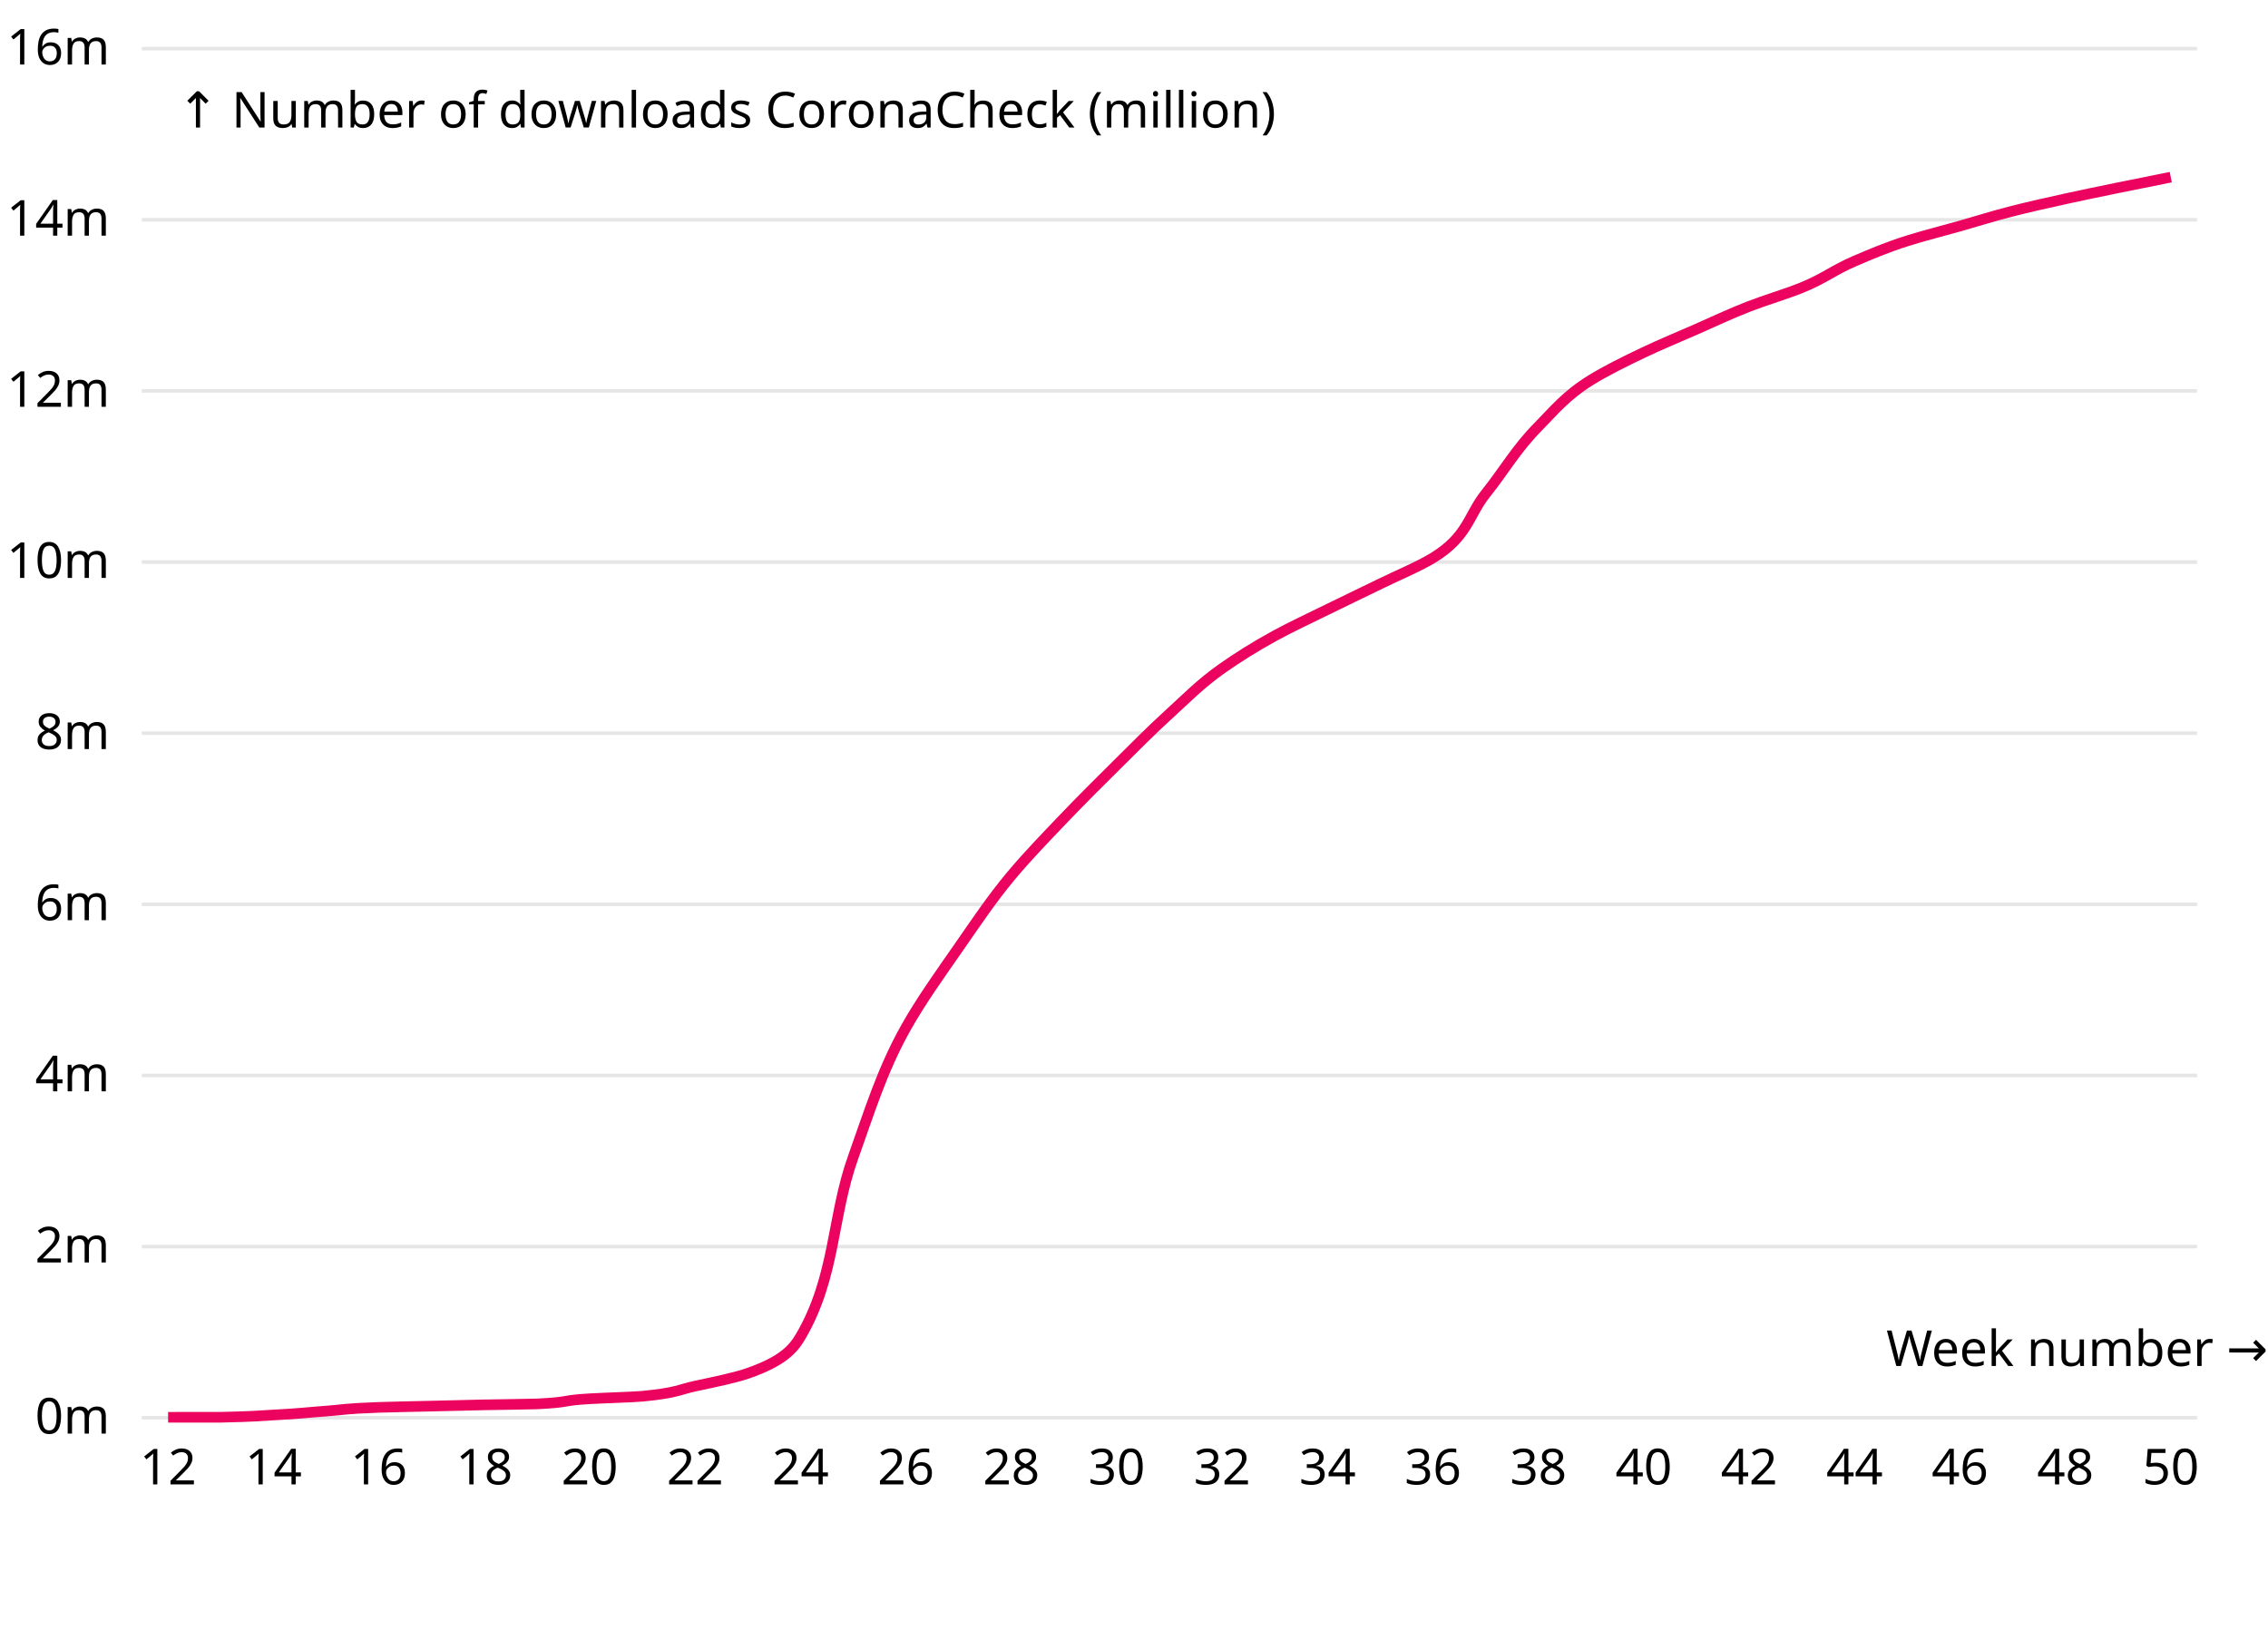
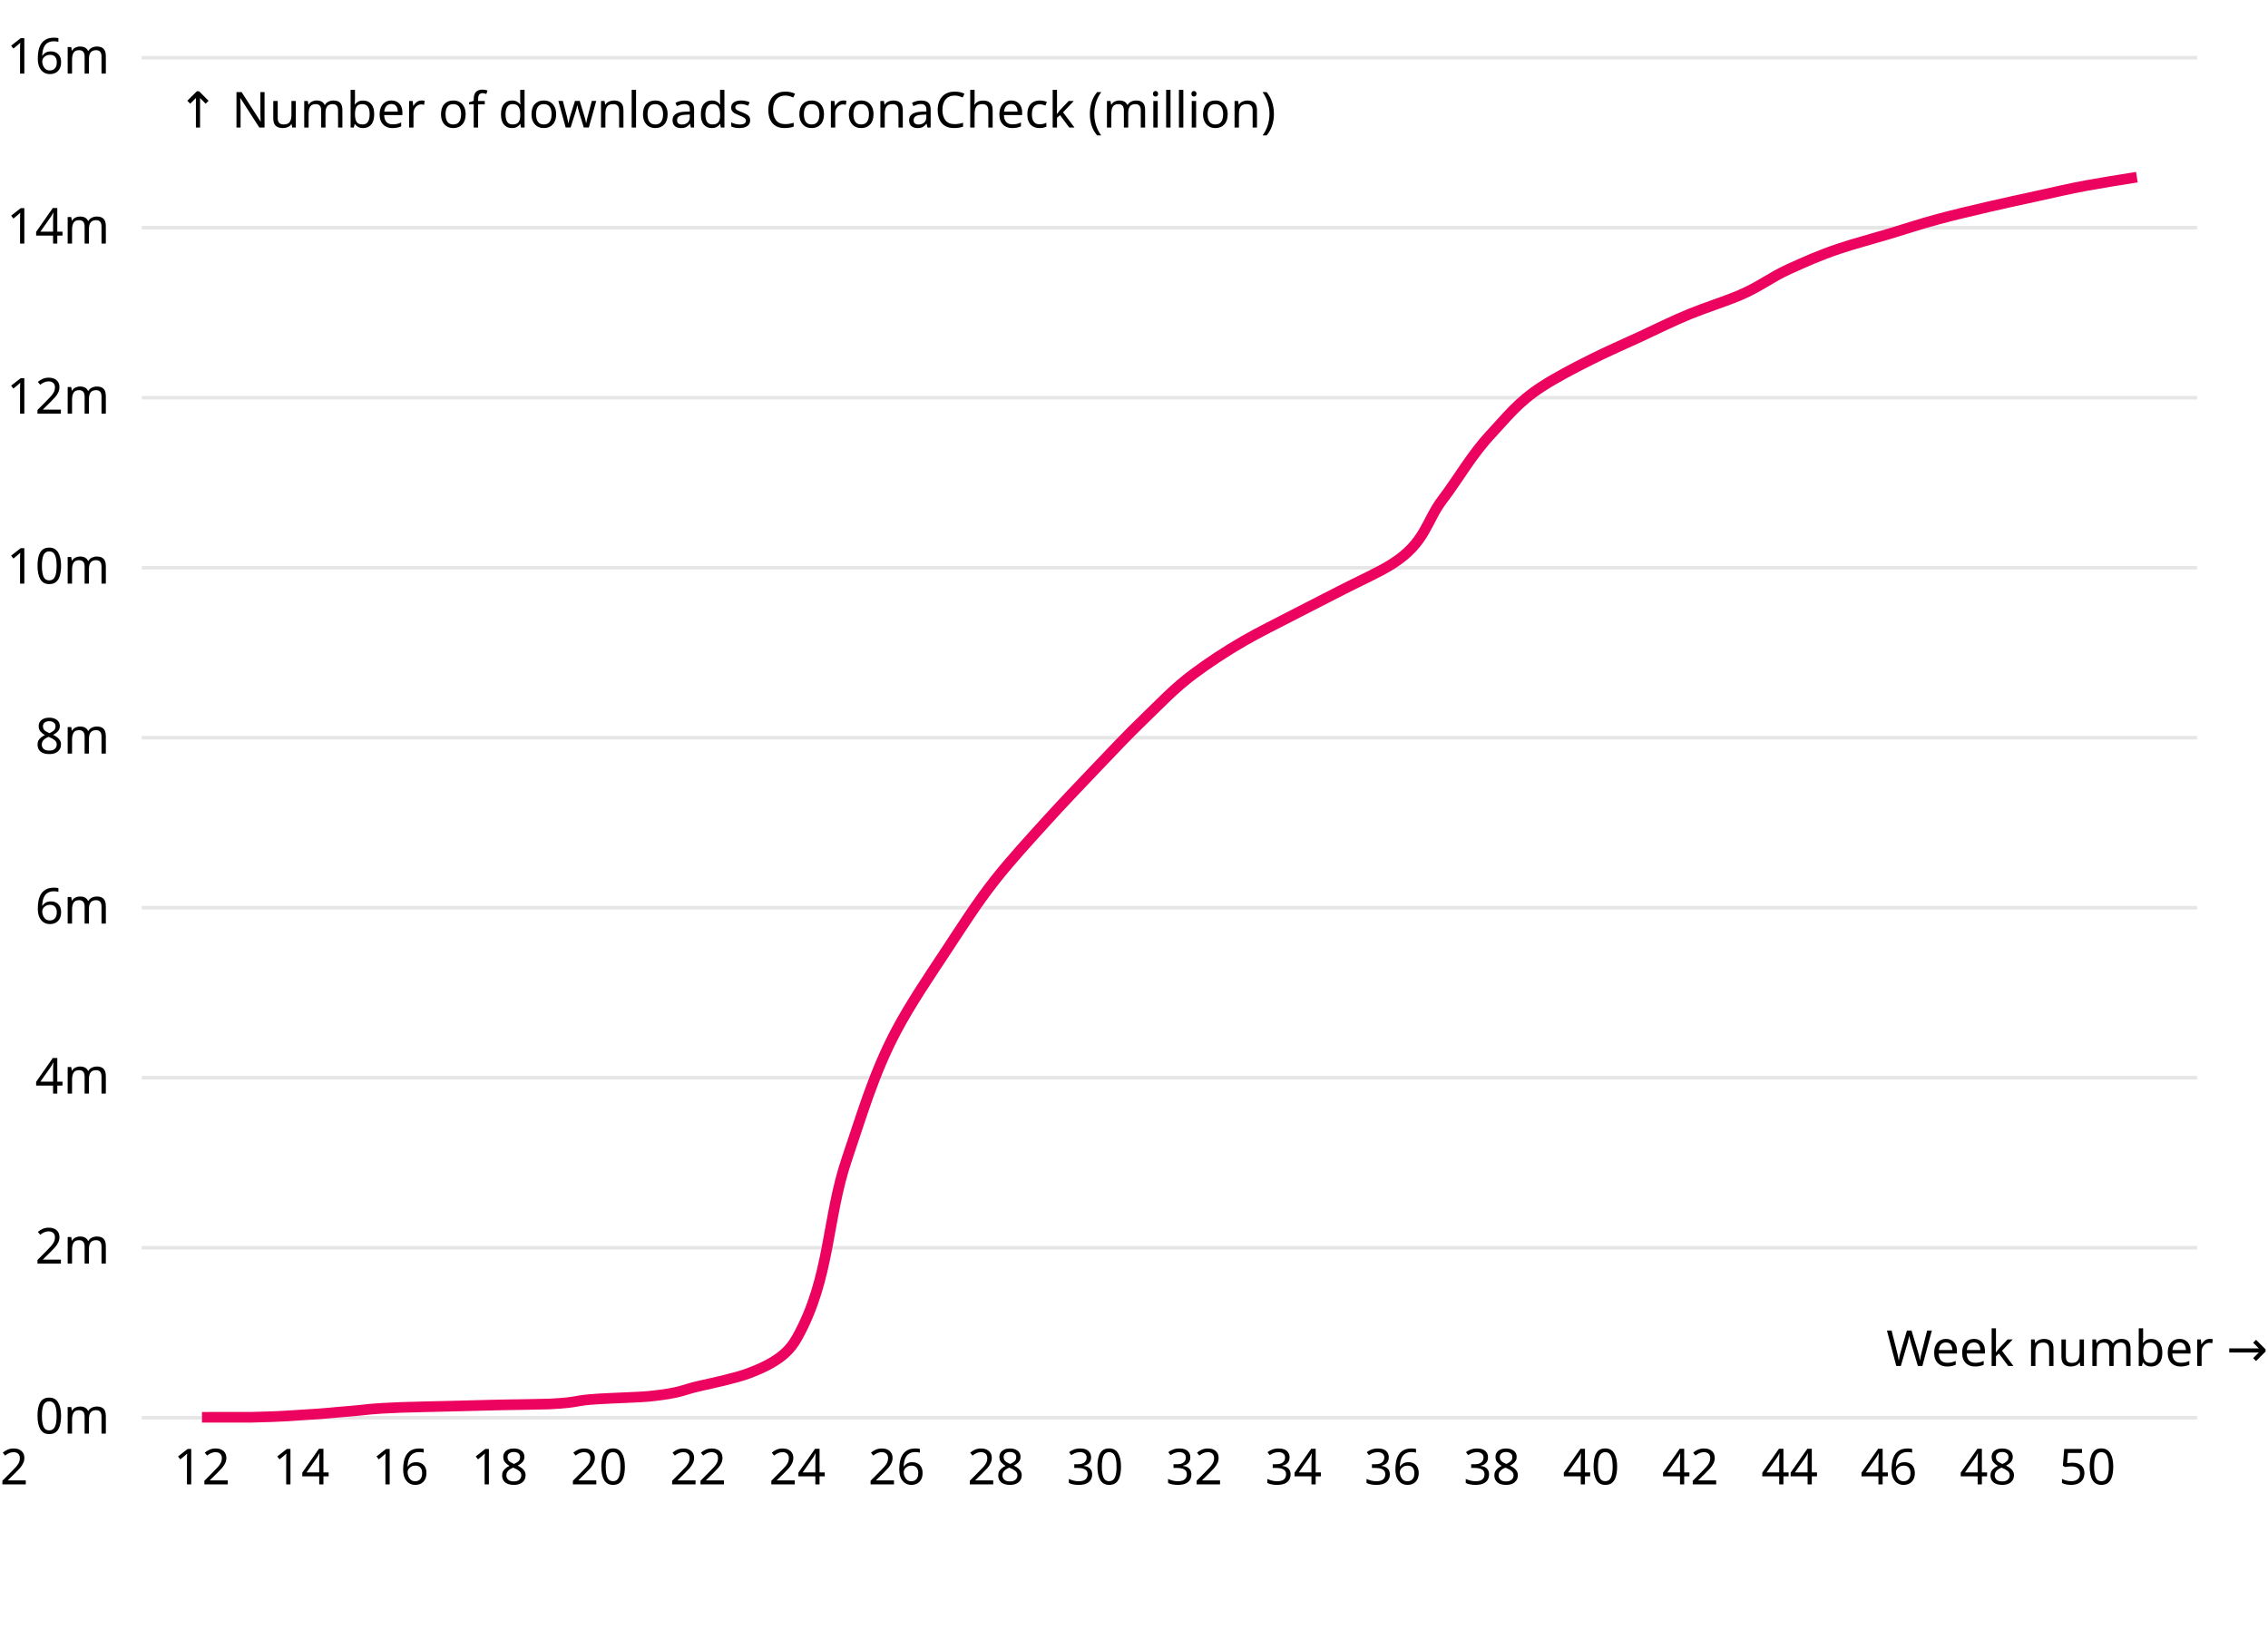
<svg xmlns="http://www.w3.org/2000/svg" class="plot" fill="currentColor" text-anchor="middle" width="640" height="460" viewBox="0 0 640 400" style="font-family: 'RO Sans', sans-serif; font-size: 14px;">
  <g transform="translate(40,0)" fill="none" text-anchor="end">
-     <g class="tick" opacity="1" transform="translate(0,370.1195)">
+     <g class="tick" opacity="1" transform="translate(0,370.1187)">
      <line stroke="currentColor" x2="0" />
      <line stroke="currentColor" x2="580" stroke-opacity="0.1" />
      <text fill="currentColor" x="-9" dy="0.32em">0m</text>
    </g>
-     <g class="tick" opacity="1" transform="translate(0,321.8203)">
+     <g class="tick" opacity="1" transform="translate(0,322.1401)">
      <line stroke="currentColor" x2="0" />
      <line stroke="currentColor" x2="580" stroke-opacity="0.1" />
      <text fill="currentColor" x="-9" dy="0.32em">2m</text>
    </g>
-     <g class="tick" opacity="1" transform="translate(0,273.5212)">
+     <g class="tick" opacity="1" transform="translate(0,274.1616)">
      <line stroke="currentColor" x2="0" />
      <line stroke="currentColor" x2="580" stroke-opacity="0.1" />
      <text fill="currentColor" x="-9" dy="0.32em">4m</text>
    </g>
-     <g class="tick" opacity="1" transform="translate(0,225.2221)">
+     <g class="tick" opacity="1" transform="translate(0,226.183)">
      <line stroke="currentColor" x2="0" />
      <line stroke="currentColor" x2="580" stroke-opacity="0.1" />
      <text fill="currentColor" x="-9" dy="0.32em">6m</text>
    </g>
-     <g class="tick" opacity="1" transform="translate(0,176.923)">
+     <g class="tick" opacity="1" transform="translate(0,178.2045)">
      <line stroke="currentColor" x2="0" />
      <line stroke="currentColor" x2="580" stroke-opacity="0.1" />
      <text fill="currentColor" x="-9" dy="0.32em">8m</text>
    </g>
-     <g class="tick" opacity="1" transform="translate(0,128.6239)">
+     <g class="tick" opacity="1" transform="translate(0,130.226)">
      <line stroke="currentColor" x2="0" />
      <line stroke="currentColor" x2="580" stroke-opacity="0.1" />
      <text fill="currentColor" x="-9" dy="0.32em">10m</text>
    </g>
-     <g class="tick" opacity="1" transform="translate(0,80.32473)">
+     <g class="tick" opacity="1" transform="translate(0,82.24741)">
      <line stroke="currentColor" x2="0" />
      <line stroke="currentColor" x2="580" stroke-opacity="0.1" />
      <text fill="currentColor" x="-9" dy="0.32em">12m</text>
    </g>
-     <g class="tick" opacity="1" transform="translate(0,32.02561)">
+     <g class="tick" opacity="1" transform="translate(0,34.26887)">
      <line stroke="currentColor" x2="0" />
      <line stroke="currentColor" x2="580" stroke-opacity="0.1" />
      <text fill="currentColor" x="-9" dy="0.32em">14m</text>
    </g>
-     <g class="tick" opacity="1" transform="translate(0,-16.27351)">
+     <g class="tick" opacity="1" transform="translate(0,-13.70968)">
      <line stroke="currentColor" x2="0" />
      <line stroke="currentColor" x2="580" stroke-opacity="0.1" />
      <text fill="currentColor" x="-9" dy="0.32em">16m</text>
    </g>
    <text fill="currentColor" transform="translate(10,20)" dy="-1em" text-anchor="start">↑ Number of downloads CoronaCheck (million)</text>
  </g>
  <g transform="translate(0,370)" fill="none" text-anchor="middle">
-     <g class="tick" opacity="1" transform="translate(47.4359,0)">
+     <g class="tick" opacity="1" transform="translate(57,0)">
      <line stroke="currentColor" y2="0" />
      <text fill="currentColor" y="9" dy="0.71em">12</text>
    </g>
-     <g class="tick" opacity="1" transform="translate(77.17949,0)">
+     <g class="tick" opacity="1" transform="translate(85,0)">
      <line stroke="currentColor" y2="0" />
      <text fill="currentColor" y="9" dy="0.71em">14</text>
    </g>
-     <g class="tick" opacity="1" transform="translate(106.9231,0)">
+     <g class="tick" opacity="1" transform="translate(113,0)">
      <line stroke="currentColor" y2="0" />
      <text fill="currentColor" y="9" dy="0.71em">16</text>
    </g>
-     <g class="tick" opacity="1" transform="translate(136.6667,0)">
+     <g class="tick" opacity="1" transform="translate(141,0)">
      <line stroke="currentColor" y2="0" />
      <text fill="currentColor" y="9" dy="0.71em">18</text>
    </g>
-     <g class="tick" opacity="1" transform="translate(166.4103,0)">
+     <g class="tick" opacity="1" transform="translate(169,0)">
      <line stroke="currentColor" y2="0" />
      <text fill="currentColor" y="9" dy="0.71em">20</text>
    </g>
-     <g class="tick" opacity="1" transform="translate(196.1538,0)">
+     <g class="tick" opacity="1" transform="translate(197,0)">
      <line stroke="currentColor" y2="0" />
      <text fill="currentColor" y="9" dy="0.71em">22</text>
    </g>
-     <g class="tick" opacity="1" transform="translate(225.8974,0)">
+     <g class="tick" opacity="1" transform="translate(225,0)">
      <line stroke="currentColor" y2="0" />
      <text fill="currentColor" y="9" dy="0.71em">24</text>
    </g>
-     <g class="tick" opacity="1" transform="translate(255.641,0)">
+     <g class="tick" opacity="1" transform="translate(253,0)">
      <line stroke="currentColor" y2="0" />
      <text fill="currentColor" y="9" dy="0.71em">26</text>
    </g>
-     <g class="tick" opacity="1" transform="translate(285.3846,0)">
+     <g class="tick" opacity="1" transform="translate(281,0)">
      <line stroke="currentColor" y2="0" />
      <text fill="currentColor" y="9" dy="0.71em">28</text>
    </g>
-     <g class="tick" opacity="1" transform="translate(315.1282,0)">
+     <g class="tick" opacity="1" transform="translate(309,0)">
      <line stroke="currentColor" y2="0" />
      <text fill="currentColor" y="9" dy="0.71em">30</text>
    </g>
-     <g class="tick" opacity="1" transform="translate(344.8718,0)">
+     <g class="tick" opacity="1" transform="translate(337,0)">
      <line stroke="currentColor" y2="0" />
      <text fill="currentColor" y="9" dy="0.71em">32</text>
    </g>
-     <g class="tick" opacity="1" transform="translate(374.6154,0)">
+     <g class="tick" opacity="1" transform="translate(365,0)">
      <line stroke="currentColor" y2="0" />
      <text fill="currentColor" y="9" dy="0.71em">34</text>
    </g>
-     <g class="tick" opacity="1" transform="translate(404.359,0)">
+     <g class="tick" opacity="1" transform="translate(393,0)">
      <line stroke="currentColor" y2="0" />
      <text fill="currentColor" y="9" dy="0.71em">36</text>
    </g>
-     <g class="tick" opacity="1" transform="translate(434.1026,0)">
+     <g class="tick" opacity="1" transform="translate(421,0)">
      <line stroke="currentColor" y2="0" />
      <text fill="currentColor" y="9" dy="0.71em">38</text>
    </g>
-     <g class="tick" opacity="1" transform="translate(463.8462,0)">
+     <g class="tick" opacity="1" transform="translate(449,0)">
      <line stroke="currentColor" y2="0" />
      <text fill="currentColor" y="9" dy="0.71em">40</text>
    </g>
-     <g class="tick" opacity="1" transform="translate(493.5897,0)">
+     <g class="tick" opacity="1" transform="translate(477,0)">
      <line stroke="currentColor" y2="0" />
      <text fill="currentColor" y="9" dy="0.71em">42</text>
    </g>
-     <g class="tick" opacity="1" transform="translate(523.3333,0)">
+     <g class="tick" opacity="1" transform="translate(505,0)">
      <line stroke="currentColor" y2="0" />
      <text fill="currentColor" y="9" dy="0.71em">44</text>
    </g>
-     <g class="tick" opacity="1" transform="translate(553.0769,0)">
+     <g class="tick" opacity="1" transform="translate(533,0)">
      <line stroke="currentColor" y2="0" />
      <text fill="currentColor" y="9" dy="0.71em">46</text>
    </g>
-     <g class="tick" opacity="1" transform="translate(582.8205,0)">
+     <g class="tick" opacity="1" transform="translate(561,0)">
      <line stroke="currentColor" y2="0" />
      <text fill="currentColor" y="9" dy="0.71em">48</text>
    </g>
-     <g class="tick" opacity="1" transform="translate(612.5641,0)">
+     <g class="tick" opacity="1" transform="translate(589,0)">
      <line stroke="currentColor" y2="0" />
      <text fill="currentColor" y="9" dy="0.71em">50</text>
+     </g>
+     <g class="tick" opacity="1" transform="translate(NaN,0)">
+       <line stroke="currentColor" y2="0" />
+       <text fill="currentColor" y="9" dy="0.71em">52</text>
    </g>
    <text fill="currentColor" transform="translate(640,-10)" dy="-0.32em" text-anchor="end">Week number →</text>
  </g>
  <g fill="none" stroke="#ec025f" stroke-width="3" stroke-miterlimit="1">
-     <path d="M47.436,370C54.768,369.996,62.1,369.991,62.308,369.987C72.222,369.775,72.99,369.562,77.179,369.35C84.451,368.982,86.95,368.614,92.051,368.246C96.88,367.897,97.009,367.549,106.923,367.2C110.322,367.081,116.82,366.961,121.795,366.842C126.735,366.723,130.735,366.604,136.667,366.486C141.084,366.397,149.726,366.309,151.538,366.221C161.453,365.737,157.994,365.254,166.41,364.77C170.536,364.533,178.815,364.296,181.282,364.059C191.197,363.107,191.652,362.154,196.154,361.202C201.837,360,207.571,358.797,211.026,357.595C220.94,354.144,223.873,350.694,225.897,347.243C235.812,330.347,234.696,313.451,240.769,296.554C245.147,284.377,248.795,272.199,255.641,260.021C259.876,252.488,265.266,244.956,270.513,237.424C275.236,230.644,279.715,223.864,285.385,217.084C289.892,211.693,295.104,206.303,300.256,200.913C305.045,195.904,310.067,190.894,315.128,185.885C319.99,181.074,324.706,176.263,330,171.451C334.693,167.186,338.802,162.921,344.872,158.656C349.25,155.579,354.119,152.503,359.744,149.426C364.269,146.951,369.587,144.476,374.615,142.001C379.506,139.593,384.563,137.186,389.487,134.779C394.479,132.338,400.351,129.898,404.359,127.458C414.274,121.421,414.384,115.384,419.231,109.347C424.309,103.022,427.841,96.697,434.103,90.372C438.435,85.995,441.87,81.618,448.974,77.241C453.179,74.65,458.39,72.059,463.846,69.468C468.449,67.283,473.716,65.097,478.718,62.911C483.632,60.764,488.041,58.617,493.59,56.47C498.148,54.705,504.104,52.941,508.462,51.177C514.616,48.685,517.515,46.193,523.333,43.701C527.786,41.794,532.194,39.886,538.205,37.979C542.599,36.585,548.146,35.19,553.077,33.796C558.061,32.387,562.376,30.977,567.949,29.568C572.496,28.418,577.593,27.268,582.821,26.118C587.556,25.076,592.622,24.034,597.692,22.992C602.546,21.995,607.555,20.997,612.564,20" />
+     <path d="M57,370C63.902,369.996,70.805,369.991,71,369.987C80.333,369.776,81.056,369.565,85,369.355C91.845,368.989,94.198,368.623,99,368.257C103.545,367.911,103.667,367.565,113,367.219C116.2,367.1,122.317,366.981,127,366.863C131.65,366.745,135.416,366.627,141,366.509C145.158,366.421,153.294,366.333,155,366.246C164.333,365.765,161.077,365.285,169,364.805C172.884,364.569,180.677,364.334,183,364.099C192.333,363.153,192.762,362.206,197,361.26C202.35,360.066,207.748,358.872,211,357.677C220.333,354.25,223.094,350.822,225,347.394C234.333,330.61,233.283,313.826,239,297.042C243.121,284.945,246.555,272.848,253,260.751C256.986,253.268,262.061,245.786,267,238.304C271.446,231.569,275.663,224.834,281,218.098C285.243,212.744,290.149,207.389,295,202.035C299.508,197.059,304.236,192.083,309,187.107C313.576,182.328,318.017,177.548,323,172.769C327.418,168.532,331.286,164.295,337,160.058C341.122,157.002,345.705,153.946,351,150.89C355.26,148.432,360.267,145.973,365,143.514C369.604,141.123,374.365,138.731,379,136.34C383.699,133.916,389.227,131.492,393,129.067C402.333,123.07,402.437,117.074,407,111.077C411.781,104.794,415.106,98.511,421,92.228C425.079,87.88,428.312,83.532,435,79.184C438.959,76.61,443.864,74.037,449,71.463C453.333,69.292,458.291,67.121,463,64.95C467.626,62.817,471.777,60.684,477,58.551C481.291,56.798,486.898,55.046,491,53.293C496.794,50.818,499.523,48.342,505,45.867C509.192,43.972,513.342,42.077,519,40.183C523.137,38.798,528.358,37.413,533,36.027C537.692,34.628,541.754,33.228,547,31.828C551.281,30.685,556.079,29.543,561,28.4C565.458,27.365,570.227,26.33,575,25.295C579.569,24.305,583.601,23.314,589,22.323C593.22,21.549,598.11,20.774,603,20" />
  </g>
</svg>
